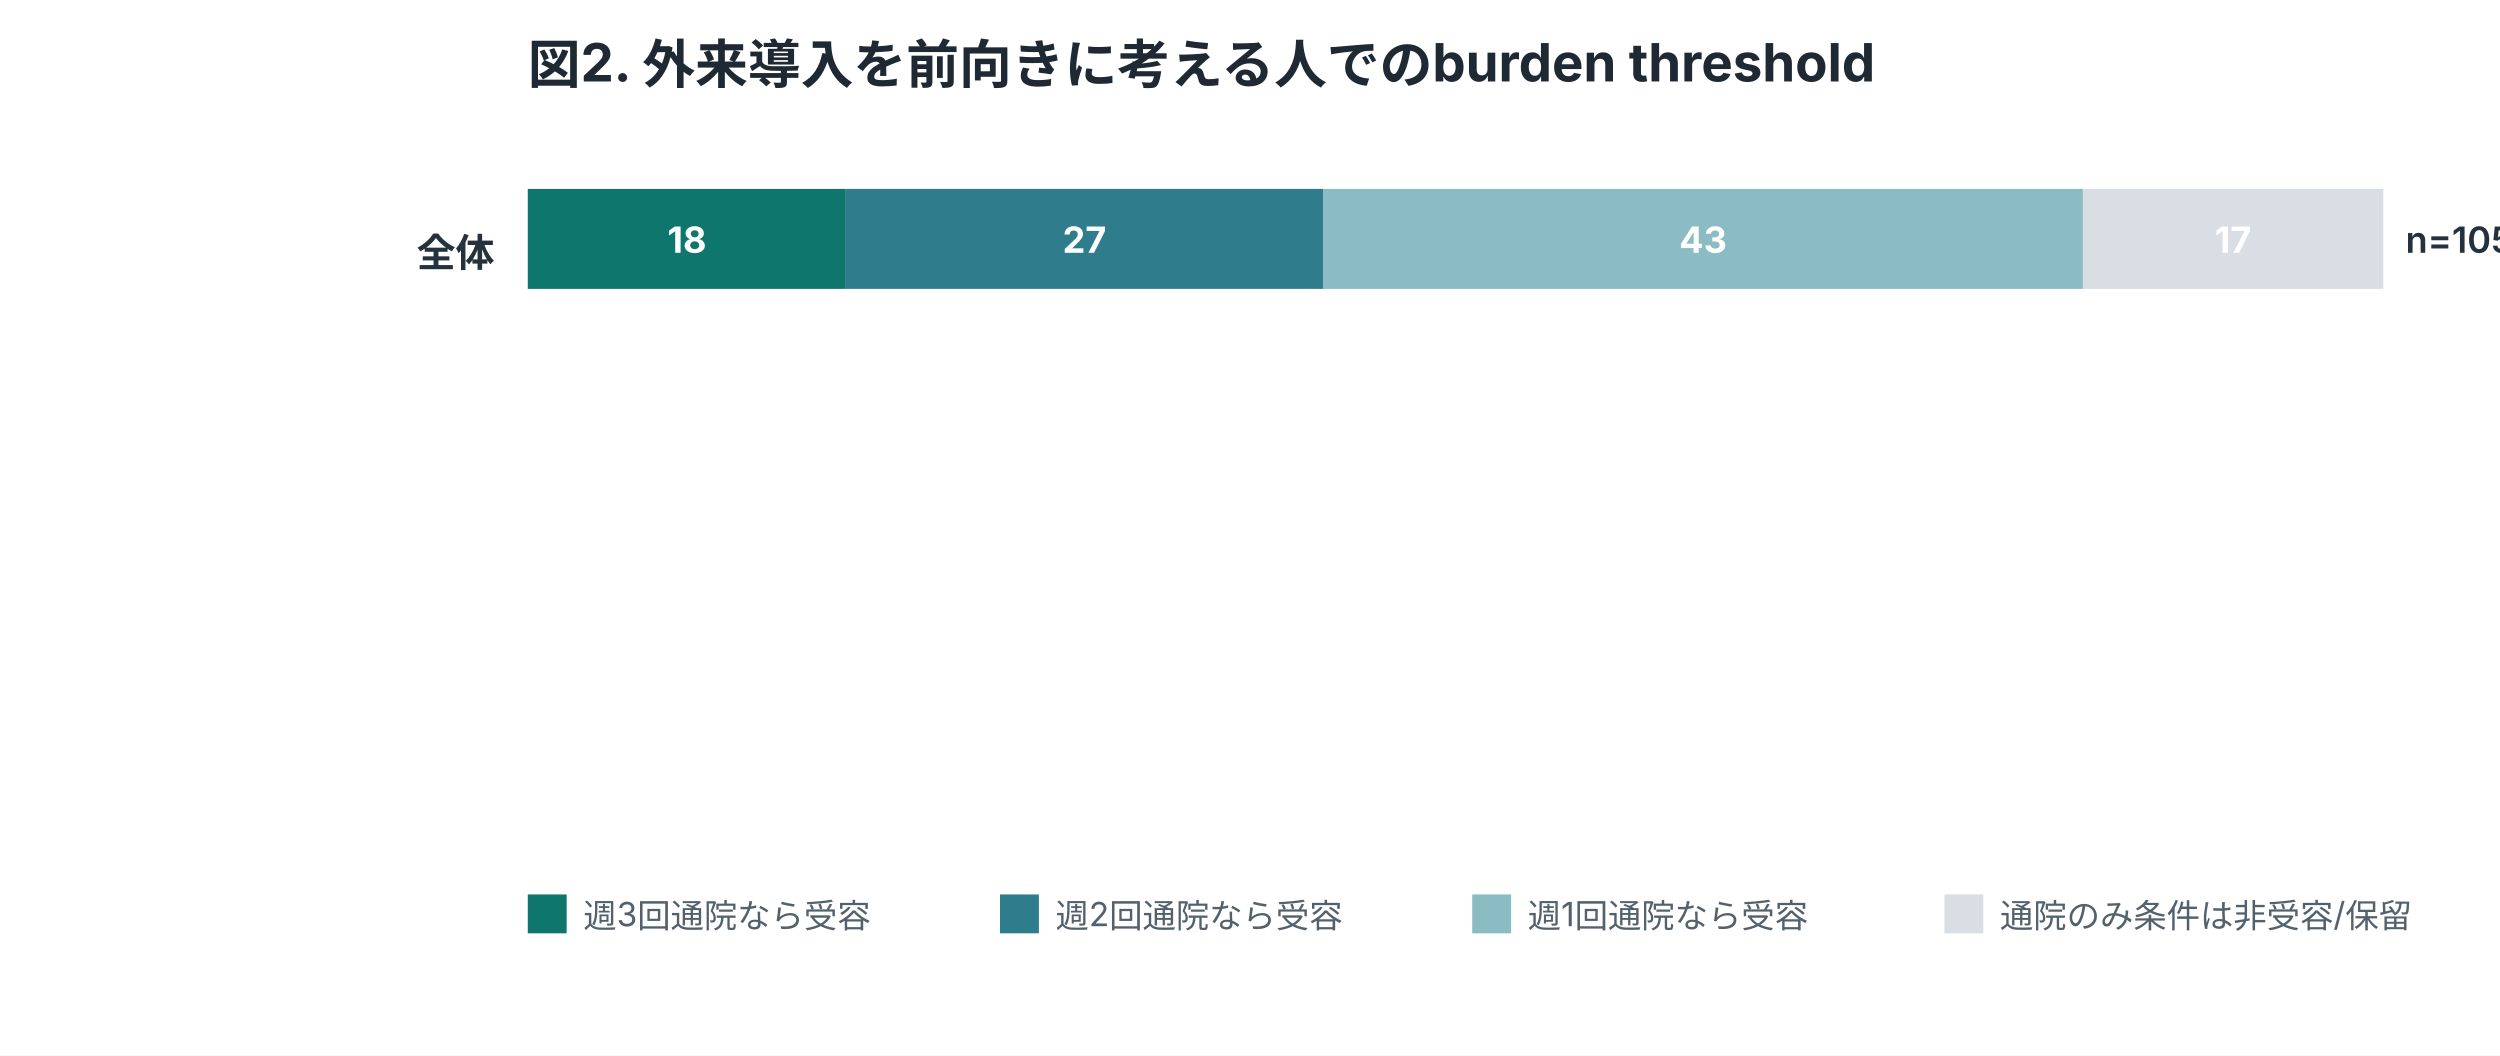
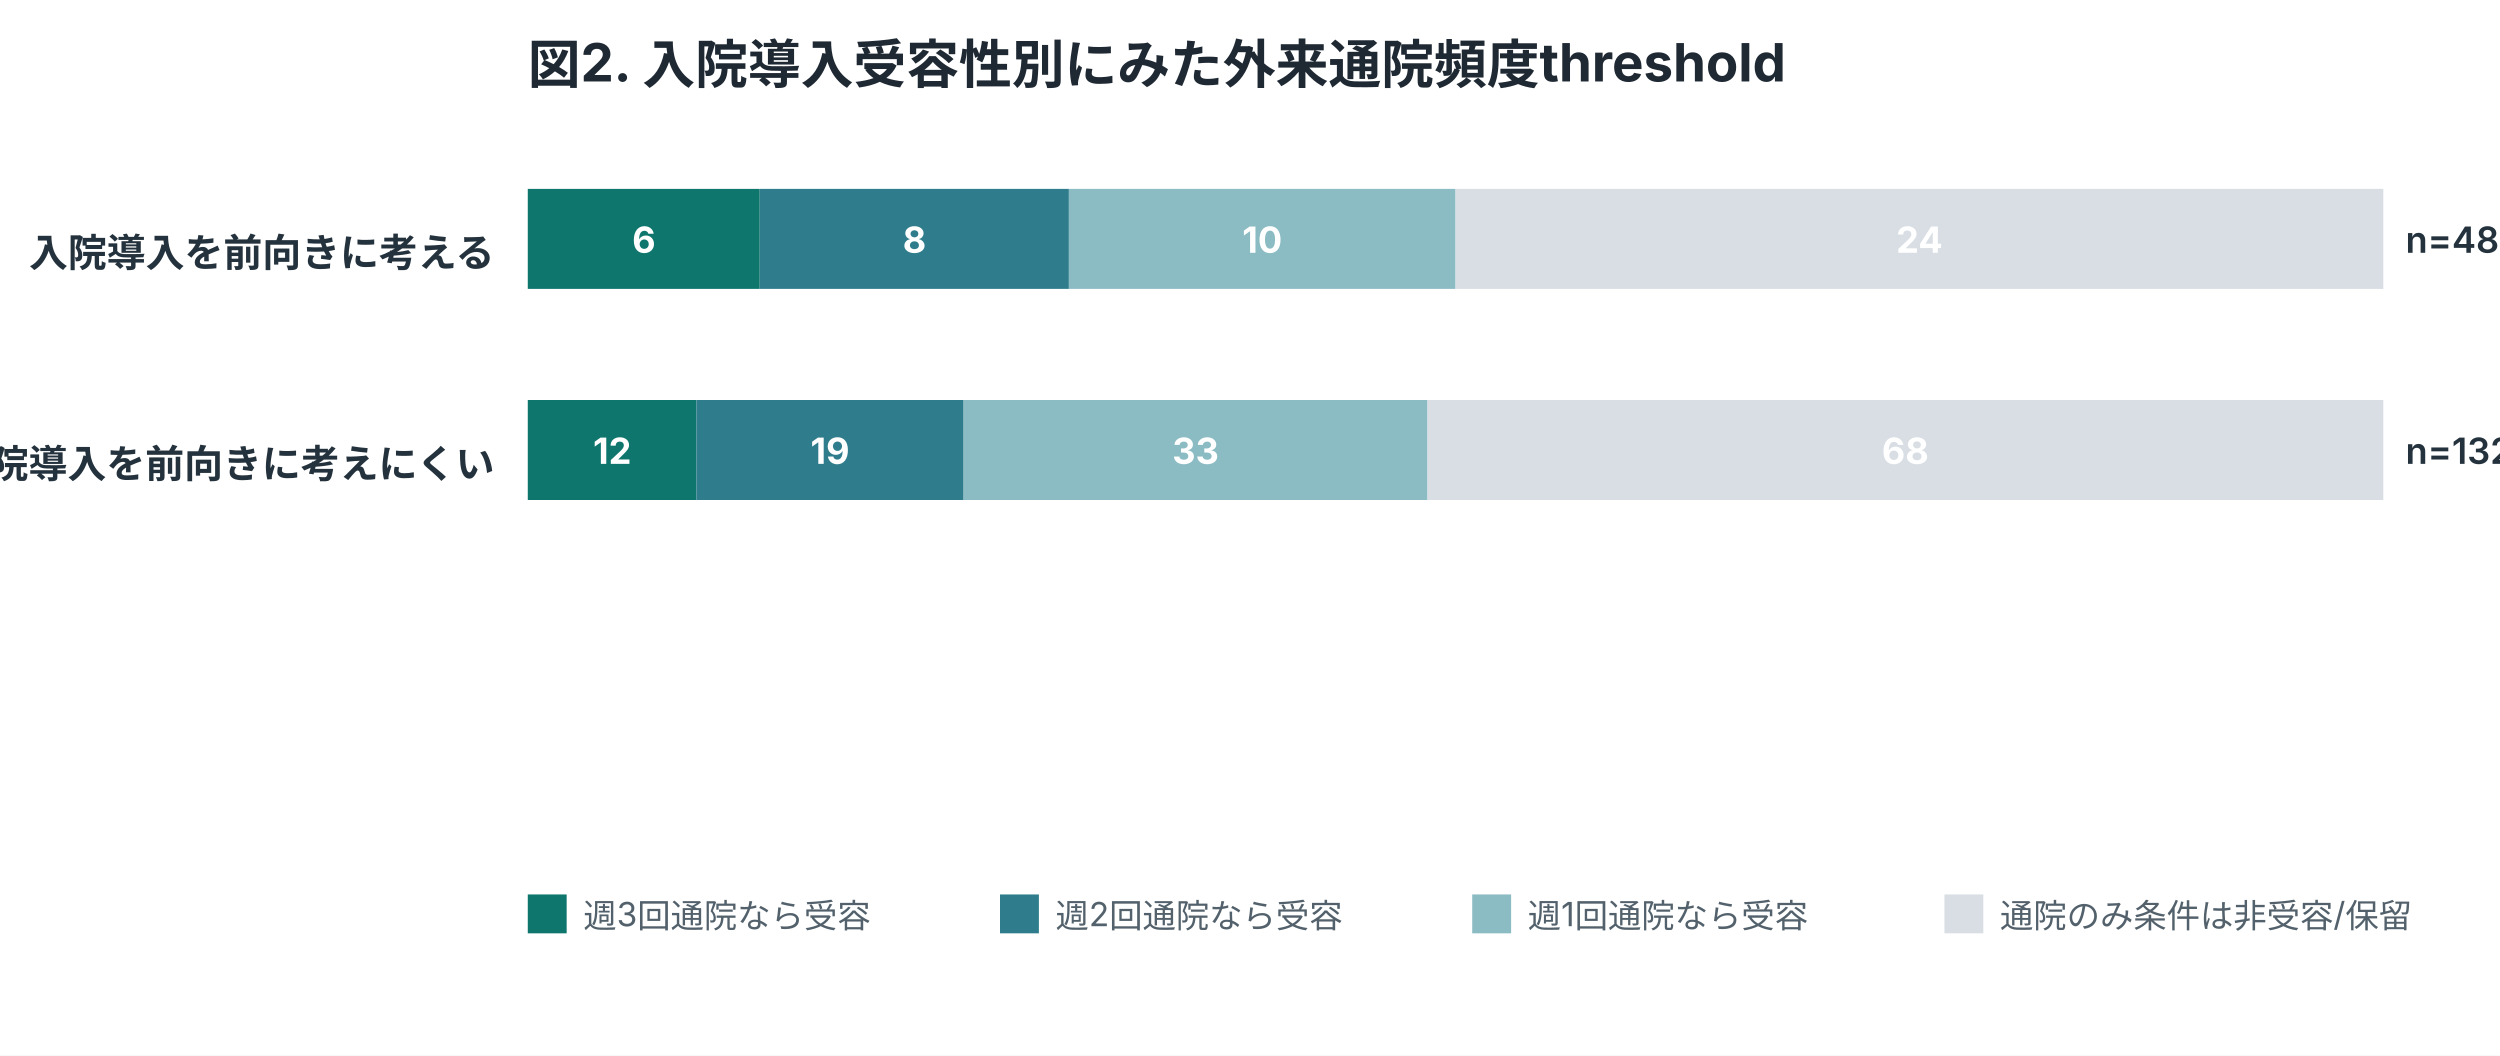
<svg xmlns="http://www.w3.org/2000/svg" width="900" height="380" viewBox="0 0 900 380" role="img">
  <style>
.title{font:700 19px -apple-system,BlinkMacSystemFont,"Segoe UI",sans-serif;fill:#1f2933}
.label{font:600 14px -apple-system,BlinkMacSystemFont,"Segoe UI",sans-serif;fill:#24323d}
.num{font:600 13px -apple-system,BlinkMacSystemFont,"Segoe UI",sans-serif;fill:#24323d}
.axis,.legend,.note{font:12px -apple-system,BlinkMacSystemFont,"Segoe UI",sans-serif;fill:#52616b}
.inside{font:700 13px -apple-system,BlinkMacSystemFont,"Segoe UI",sans-serif;fill:white}
.big{font:700 34px -apple-system,BlinkMacSystemFont,"Segoe UI",sans-serif;fill:#1f2933}
</style>
  <rect width="100%" height="100%" fill="white" />
-   <text x="190" y="30" class="title">図2. 外来導入を前向きに考える人でのburden threshold</text>
-   <text x="178" y="96" text-anchor="end" class="label">全体</text>
-   <rect x="190.0" y="68" width="114.5" height="36" fill="#0f766e" />
-   <text x="247.3" y="91" text-anchor="middle" class="inside">18</text>
-   <rect x="304.5" y="68" width="171.8" height="36" fill="#2f7d8c" />
-   <text x="390.4" y="91" text-anchor="middle" class="inside">27</text>
-   <rect x="476.3" y="68" width="273.6" height="36" fill="#8bbbc3" />
-   <text x="613.1" y="91" text-anchor="middle" class="inside">43</text>
-   <rect x="749.8" y="68" width="108.2" height="36" fill="#d8dee4" />
-   <text x="803.9" y="91" text-anchor="middle" class="inside">17</text>
-   <text x="866" y="91" class="num">n=105</text>
+   <text x="190" y="30" class="title">図2. 入院導入受容性別にみた外来通院頻度threshold</text>
+   <text x="178" y="96" text-anchor="end" class="label">入院導入を前向きに考える</text>
+   <rect x="190.0" y="68" width="83.5" height="36" fill="#0f766e" />
+   <text x="231.8" y="91" text-anchor="middle" class="inside">6</text>
+   <rect x="273.5" y="68" width="111.3" height="36" fill="#2f7d8c" />
+   <text x="329.2" y="91" text-anchor="middle" class="inside">8</text>
+   <rect x="384.8" y="68" width="139.2" height="36" fill="#8bbbc3" />
+   <text x="454.4" y="91" text-anchor="middle" class="inside">10</text>
+   <rect x="524.0" y="68" width="334.0" height="36" fill="#d8dee4" />
+   <text x="691.0" y="91" text-anchor="middle" class="inside">24</text>
+   <text x="866" y="91" class="num">n=48</text>
+   <text x="178" y="172" text-anchor="end" class="label">入院導入を前向きに考えにくい</text>
+   <rect x="190.0" y="144" width="60.7" height="36" fill="#0f766e" />
+   <text x="220.4" y="167" text-anchor="middle" class="inside">12</text>
+   <rect x="250.7" y="144" width="96.2" height="36" fill="#2f7d8c" />
+   <text x="298.8" y="167" text-anchor="middle" class="inside">19</text>
+   <rect x="346.9" y="144" width="167.0" height="36" fill="#8bbbc3" />
+   <text x="430.4" y="167" text-anchor="middle" class="inside">33</text>
+   <rect x="513.9" y="144" width="344.1" height="36" fill="#d8dee4" />
+   <text x="685.9" y="167" text-anchor="middle" class="inside">68</text>
+   <text x="866" y="167" class="num">n=132</text>
  <rect x="190" y="322" width="14" height="14" fill="#0f766e" />
  <text x="210" y="334" class="legend">週3回通院なら受容</text>
  <rect x="360" y="322" width="14" height="14" fill="#2f7d8c" />
  <text x="380" y="334" class="legend">週2回通院なら受容</text>
  <rect x="530" y="322" width="14" height="14" fill="#8bbbc3" />
  <text x="550" y="334" class="legend">週1回通院なら受容</text>
  <rect x="700" y="322" width="14" height="14" fill="#d8dee4" />
  <text x="720" y="334" class="legend">通院のみ条件は非受容/保留</text>
</svg>
